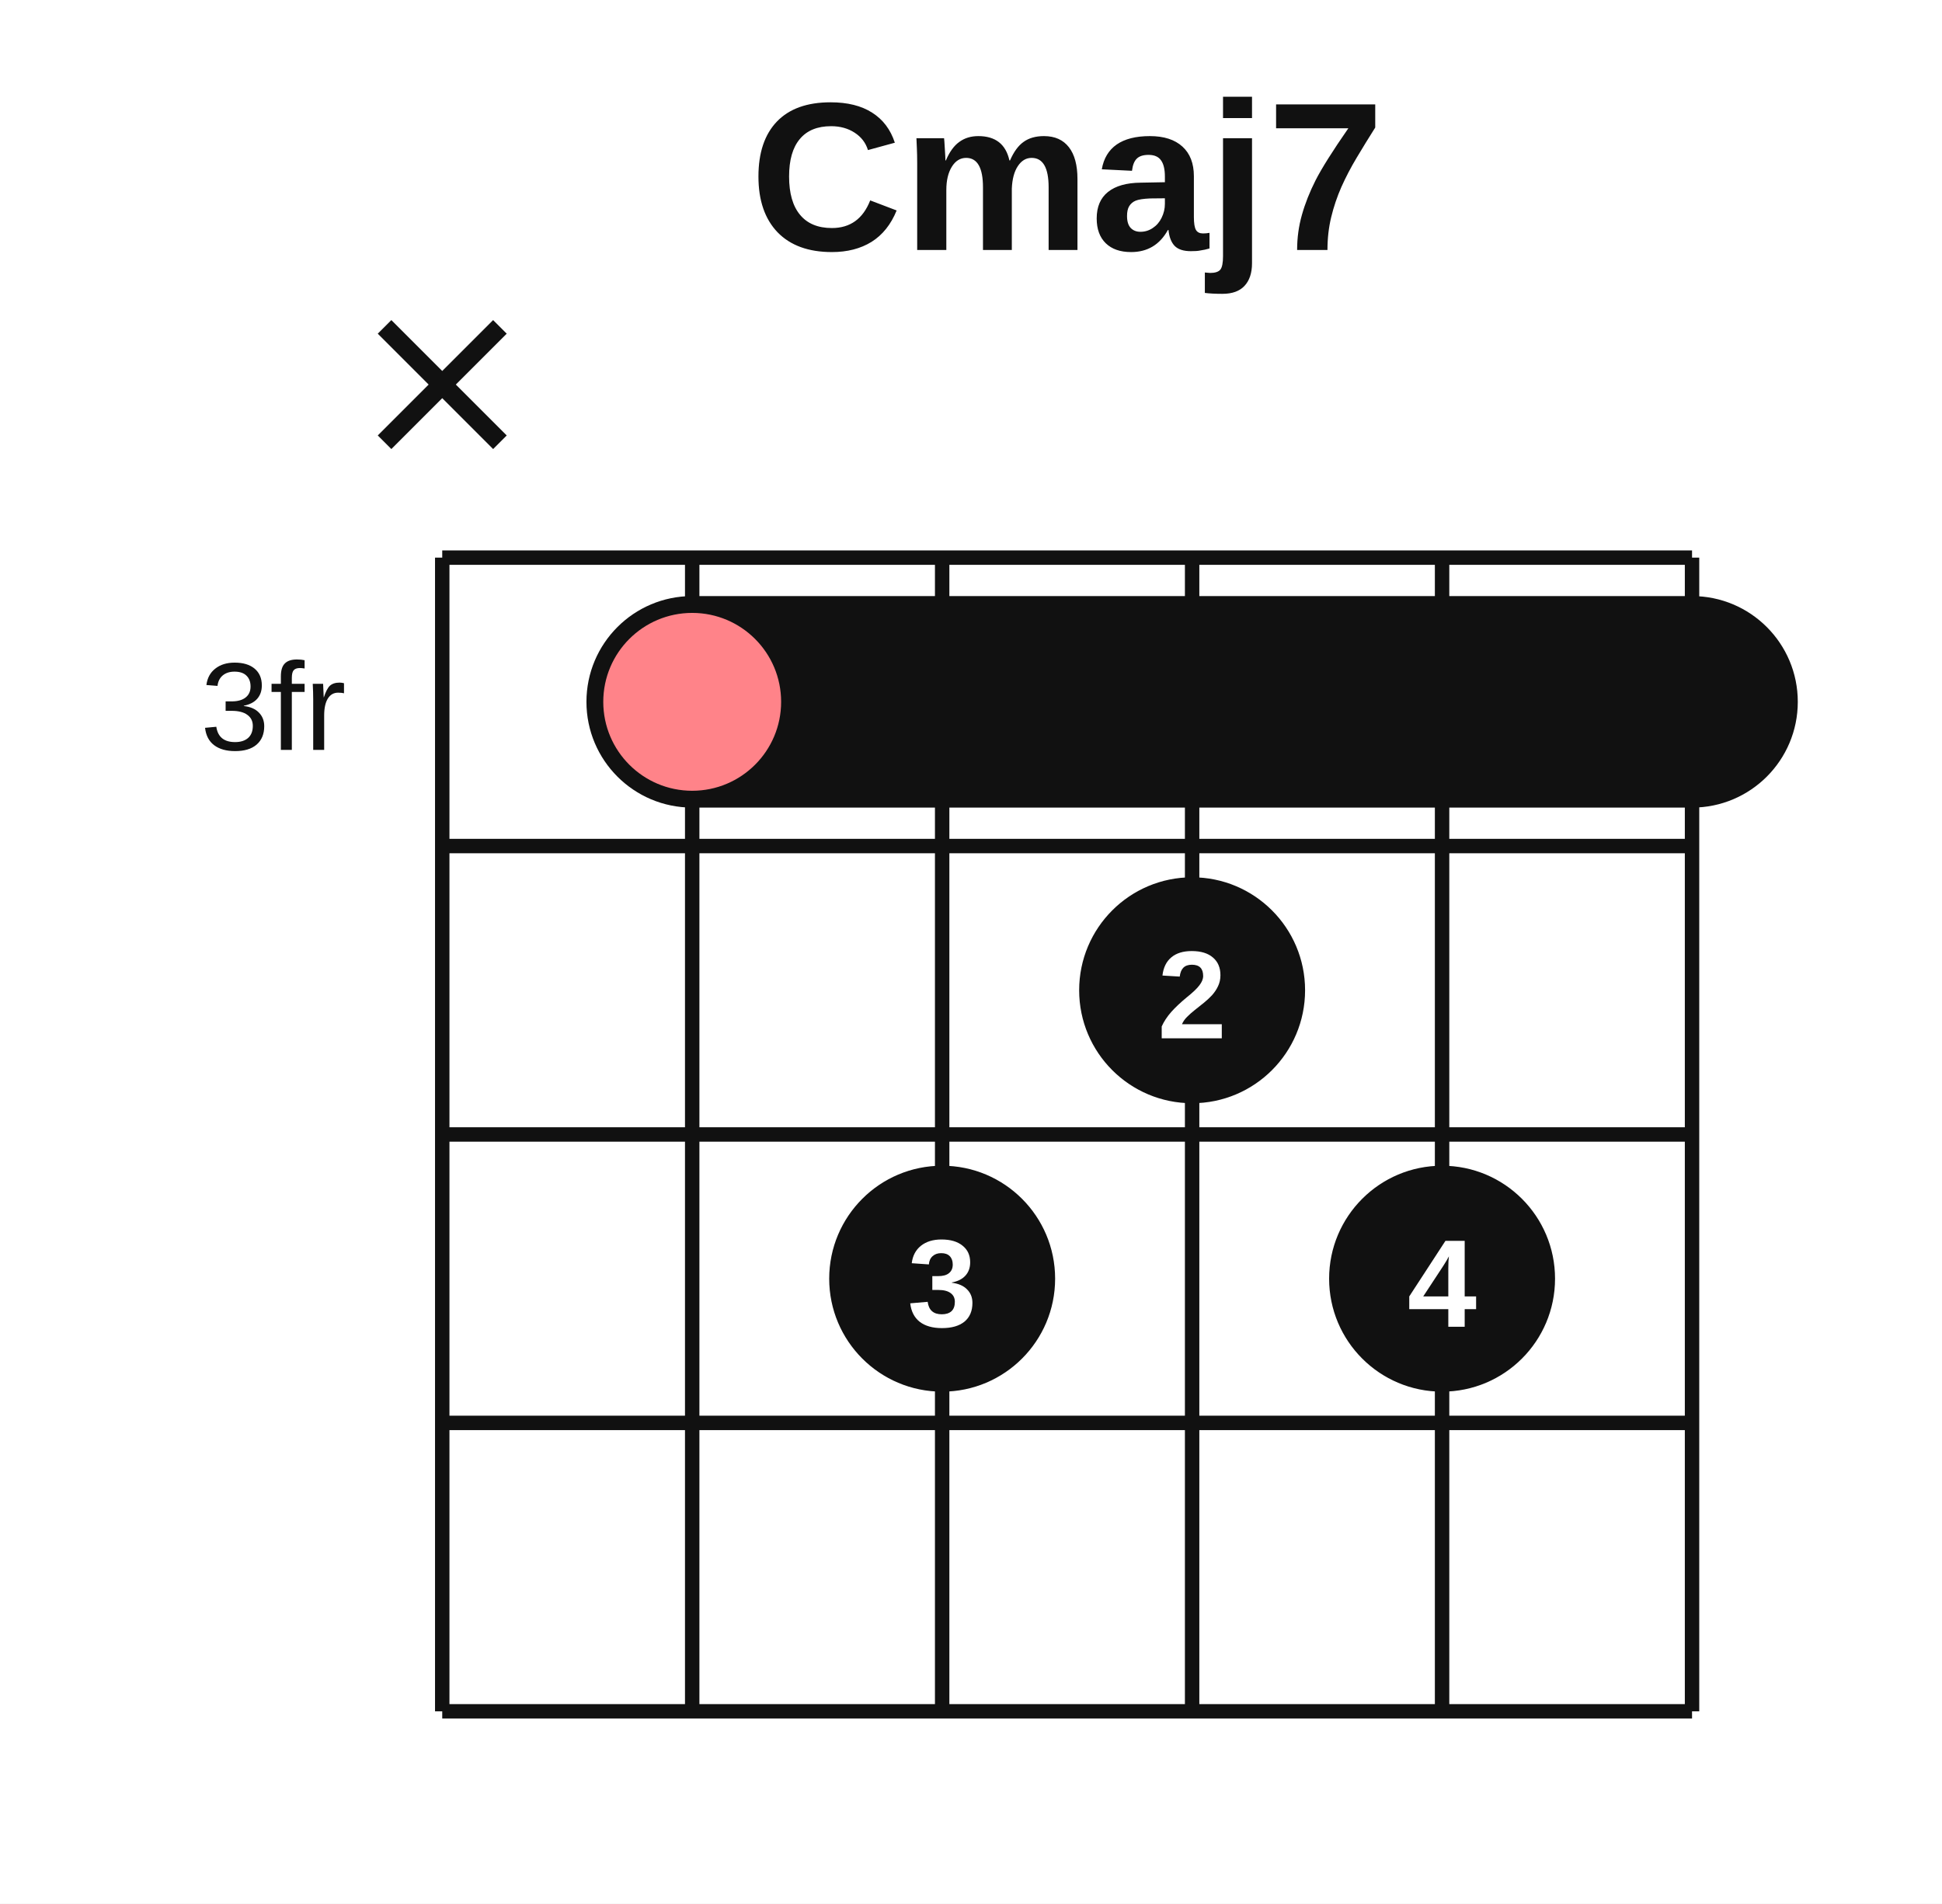
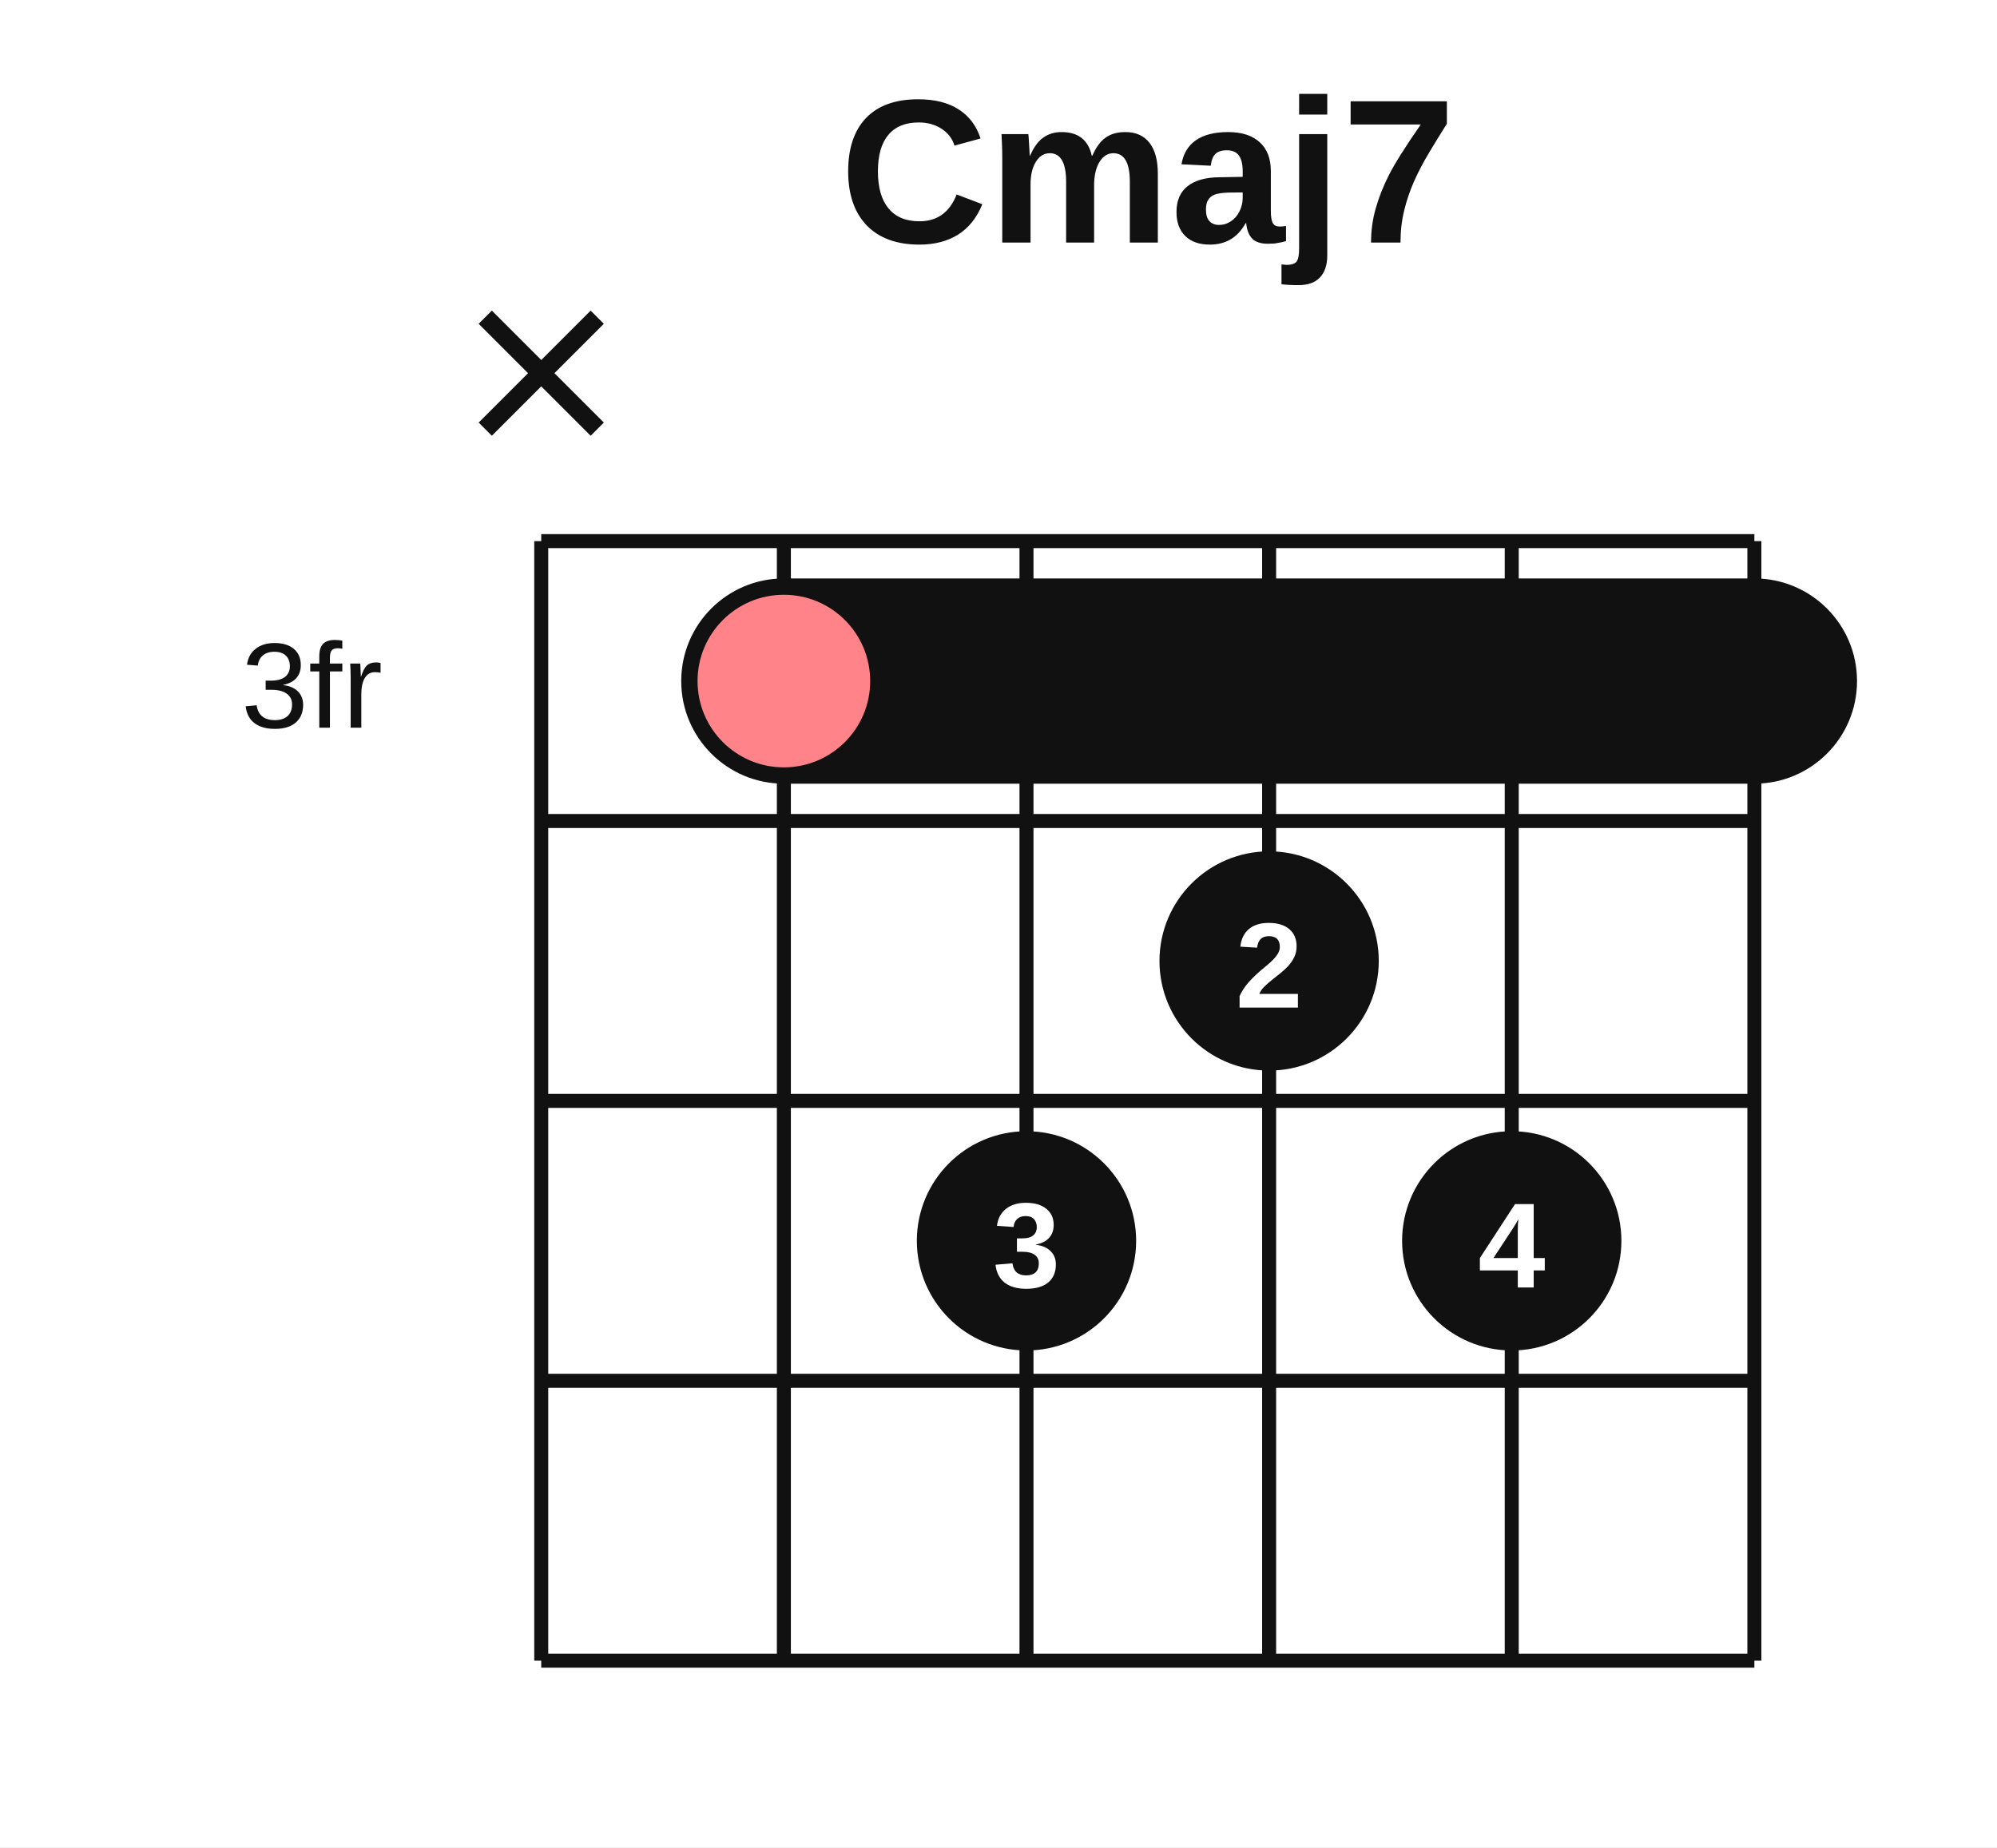
- <svg xmlns="http://www.w3.org/2000/svg" viewBox="0 0 202 198" width="202" height="198" role="img" aria-label="Cmaj7 chord diagram" font-family="Jost, Segoe UI, Arial, sans-serif">
-   <rect width="202" height="198" fill="#fff" />
-   <text x="111" y="26" font-size="22" fill="#111" text-anchor="middle" font-weight="bold">Cmaj7</text>
-   <line x1="46" y1="58" x2="176" y2="58" stroke="#111" stroke-width="1.5" />
-   <line x1="46" y1="88" x2="176" y2="88" stroke="#111" stroke-width="1.5" />
-   <line x1="46" y1="118" x2="176" y2="118" stroke="#111" stroke-width="1.5" />
-   <line x1="46" y1="148" x2="176" y2="148" stroke="#111" stroke-width="1.5" />
-   <line x1="46" y1="178" x2="176" y2="178" stroke="#111" stroke-width="1.5" />
-   <line x1="46" y1="58" x2="46" y2="178" stroke="#111" stroke-width="1.5" />
-   <line x1="72" y1="58" x2="72" y2="178" stroke="#111" stroke-width="1.5" />
-   <line x1="98" y1="58" x2="98" y2="178" stroke="#111" stroke-width="1.5" />
-   <line x1="124" y1="58" x2="124" y2="178" stroke="#111" stroke-width="1.5" />
-   <line x1="150" y1="58" x2="150" y2="178" stroke="#111" stroke-width="1.5" />
-   <line x1="176" y1="58" x2="176" y2="178" stroke="#111" stroke-width="1.5" />
-   <text x="36" y="78" font-size="13" fill="#111" text-anchor="end" font-weight="normal">3fr</text>
-   <rect x="61" y="62.0" width="126" height="22" rx="11" fill="#111" />
-   <text x="72" y="78" font-size="13" fill="#fff" text-anchor="middle" font-weight="bold">1</text>
-   <path d="M40 34L52 46M52 34L40 46" stroke="#111" stroke-width="2" fill="none" />
-   <circle cx="72" cy="73.0" r="10" fill="#ff8389" stroke="#111" stroke-width="1.5" />
-   <circle cx="98" cy="133.0" r="11" fill="#111" stroke="#111" stroke-width="1.5" />
-   <text x="98" y="138" font-size="13" fill="#fff" text-anchor="middle" font-weight="bold">3</text>
-   <circle cx="124" cy="103.0" r="11" fill="#111" stroke="#111" stroke-width="1.5" />
-   <text x="124" y="108" font-size="13" fill="#fff" text-anchor="middle" font-weight="bold">2</text>
-   <circle cx="150" cy="133.0" r="11" fill="#111" stroke="#111" stroke-width="1.5" />
-   <text x="150" y="138" font-size="13" fill="#fff" text-anchor="middle" font-weight="bold">4</text>
+ <svg xmlns="http://www.w3.org/2000/svg" viewBox="0 0 214 198" width="214" height="198" role="img" aria-label="Cmaj7 chord diagram" font-family="Jost, Segoe UI, Arial, sans-serif">
+   <rect width="214" height="198" fill="#fff" />
+   <text x="123" y="26" font-size="22" fill="#111" text-anchor="middle" font-weight="bold">Cmaj7</text>
+   <line x1="58" y1="58" x2="188" y2="58" stroke="#111" stroke-width="1.5" />
+   <line x1="58" y1="88" x2="188" y2="88" stroke="#111" stroke-width="1.5" />
+   <line x1="58" y1="118" x2="188" y2="118" stroke="#111" stroke-width="1.5" />
+   <line x1="58" y1="148" x2="188" y2="148" stroke="#111" stroke-width="1.5" />
+   <line x1="58" y1="178" x2="188" y2="178" stroke="#111" stroke-width="1.5" />
+   <line x1="58" y1="58" x2="58" y2="178" stroke="#111" stroke-width="1.5" />
+   <line x1="84" y1="58" x2="84" y2="178" stroke="#111" stroke-width="1.5" />
+   <line x1="110" y1="58" x2="110" y2="178" stroke="#111" stroke-width="1.5" />
+   <line x1="136" y1="58" x2="136" y2="178" stroke="#111" stroke-width="1.5" />
+   <line x1="162" y1="58" x2="162" y2="178" stroke="#111" stroke-width="1.5" />
+   <line x1="188" y1="58" x2="188" y2="178" stroke="#111" stroke-width="1.5" />
+   <text x="41" y="78" font-size="13" fill="#111" text-anchor="end" font-weight="normal">3fr</text>
+   <rect x="73" y="62.0" width="126" height="22" rx="11" fill="#111" />
+   <text x="84" y="78" font-size="13" fill="#fff" text-anchor="middle" font-weight="bold">1</text>
+   <path d="M52 34L64 46M64 34L52 46" stroke="#111" stroke-width="2" fill="none" />
+   <circle cx="84" cy="73.0" r="10" fill="#ff8389" stroke="#111" stroke-width="1.5" />
+   <circle cx="110" cy="133.0" r="11" fill="#111" stroke="#111" stroke-width="1.5" />
+   <text x="110" y="138" font-size="13" fill="#fff" text-anchor="middle" font-weight="bold">3</text>
+   <circle cx="136" cy="103.0" r="11" fill="#111" stroke="#111" stroke-width="1.5" />
+   <text x="136" y="108" font-size="13" fill="#fff" text-anchor="middle" font-weight="bold">2</text>
+   <circle cx="162" cy="133.0" r="11" fill="#111" stroke="#111" stroke-width="1.5" />
+   <text x="162" y="138" font-size="13" fill="#fff" text-anchor="middle" font-weight="bold">4</text>
</svg>
